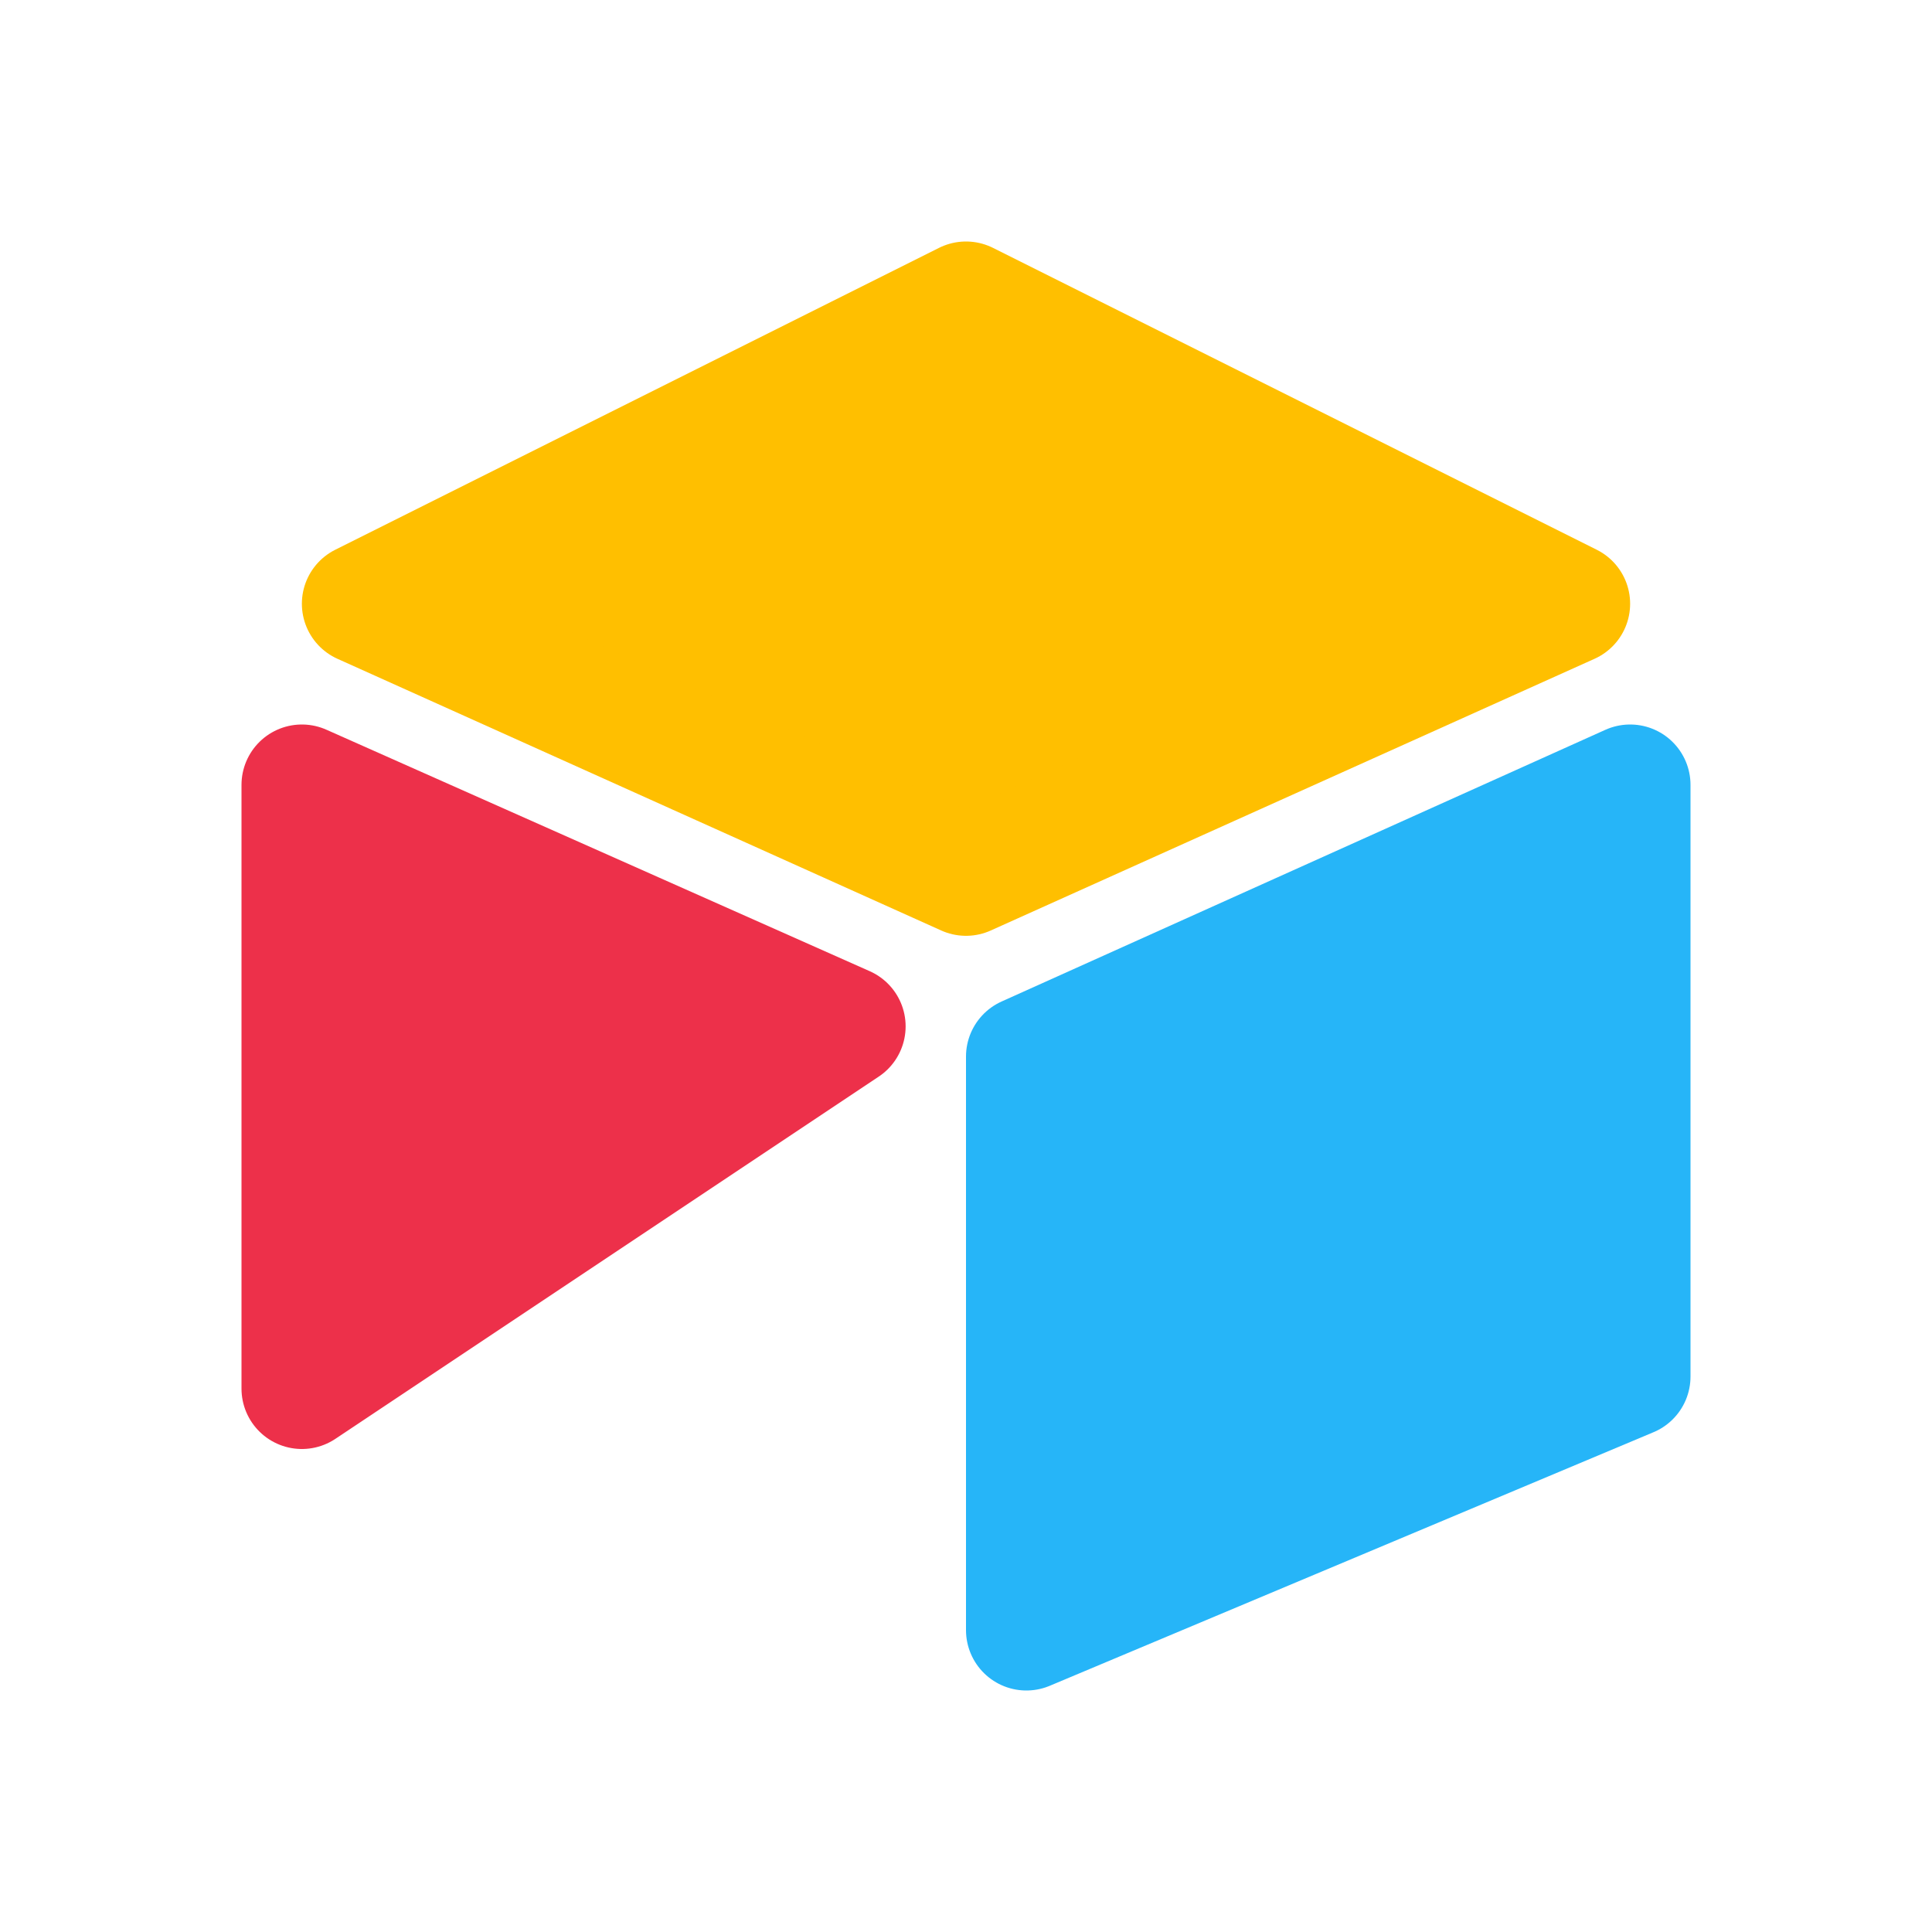
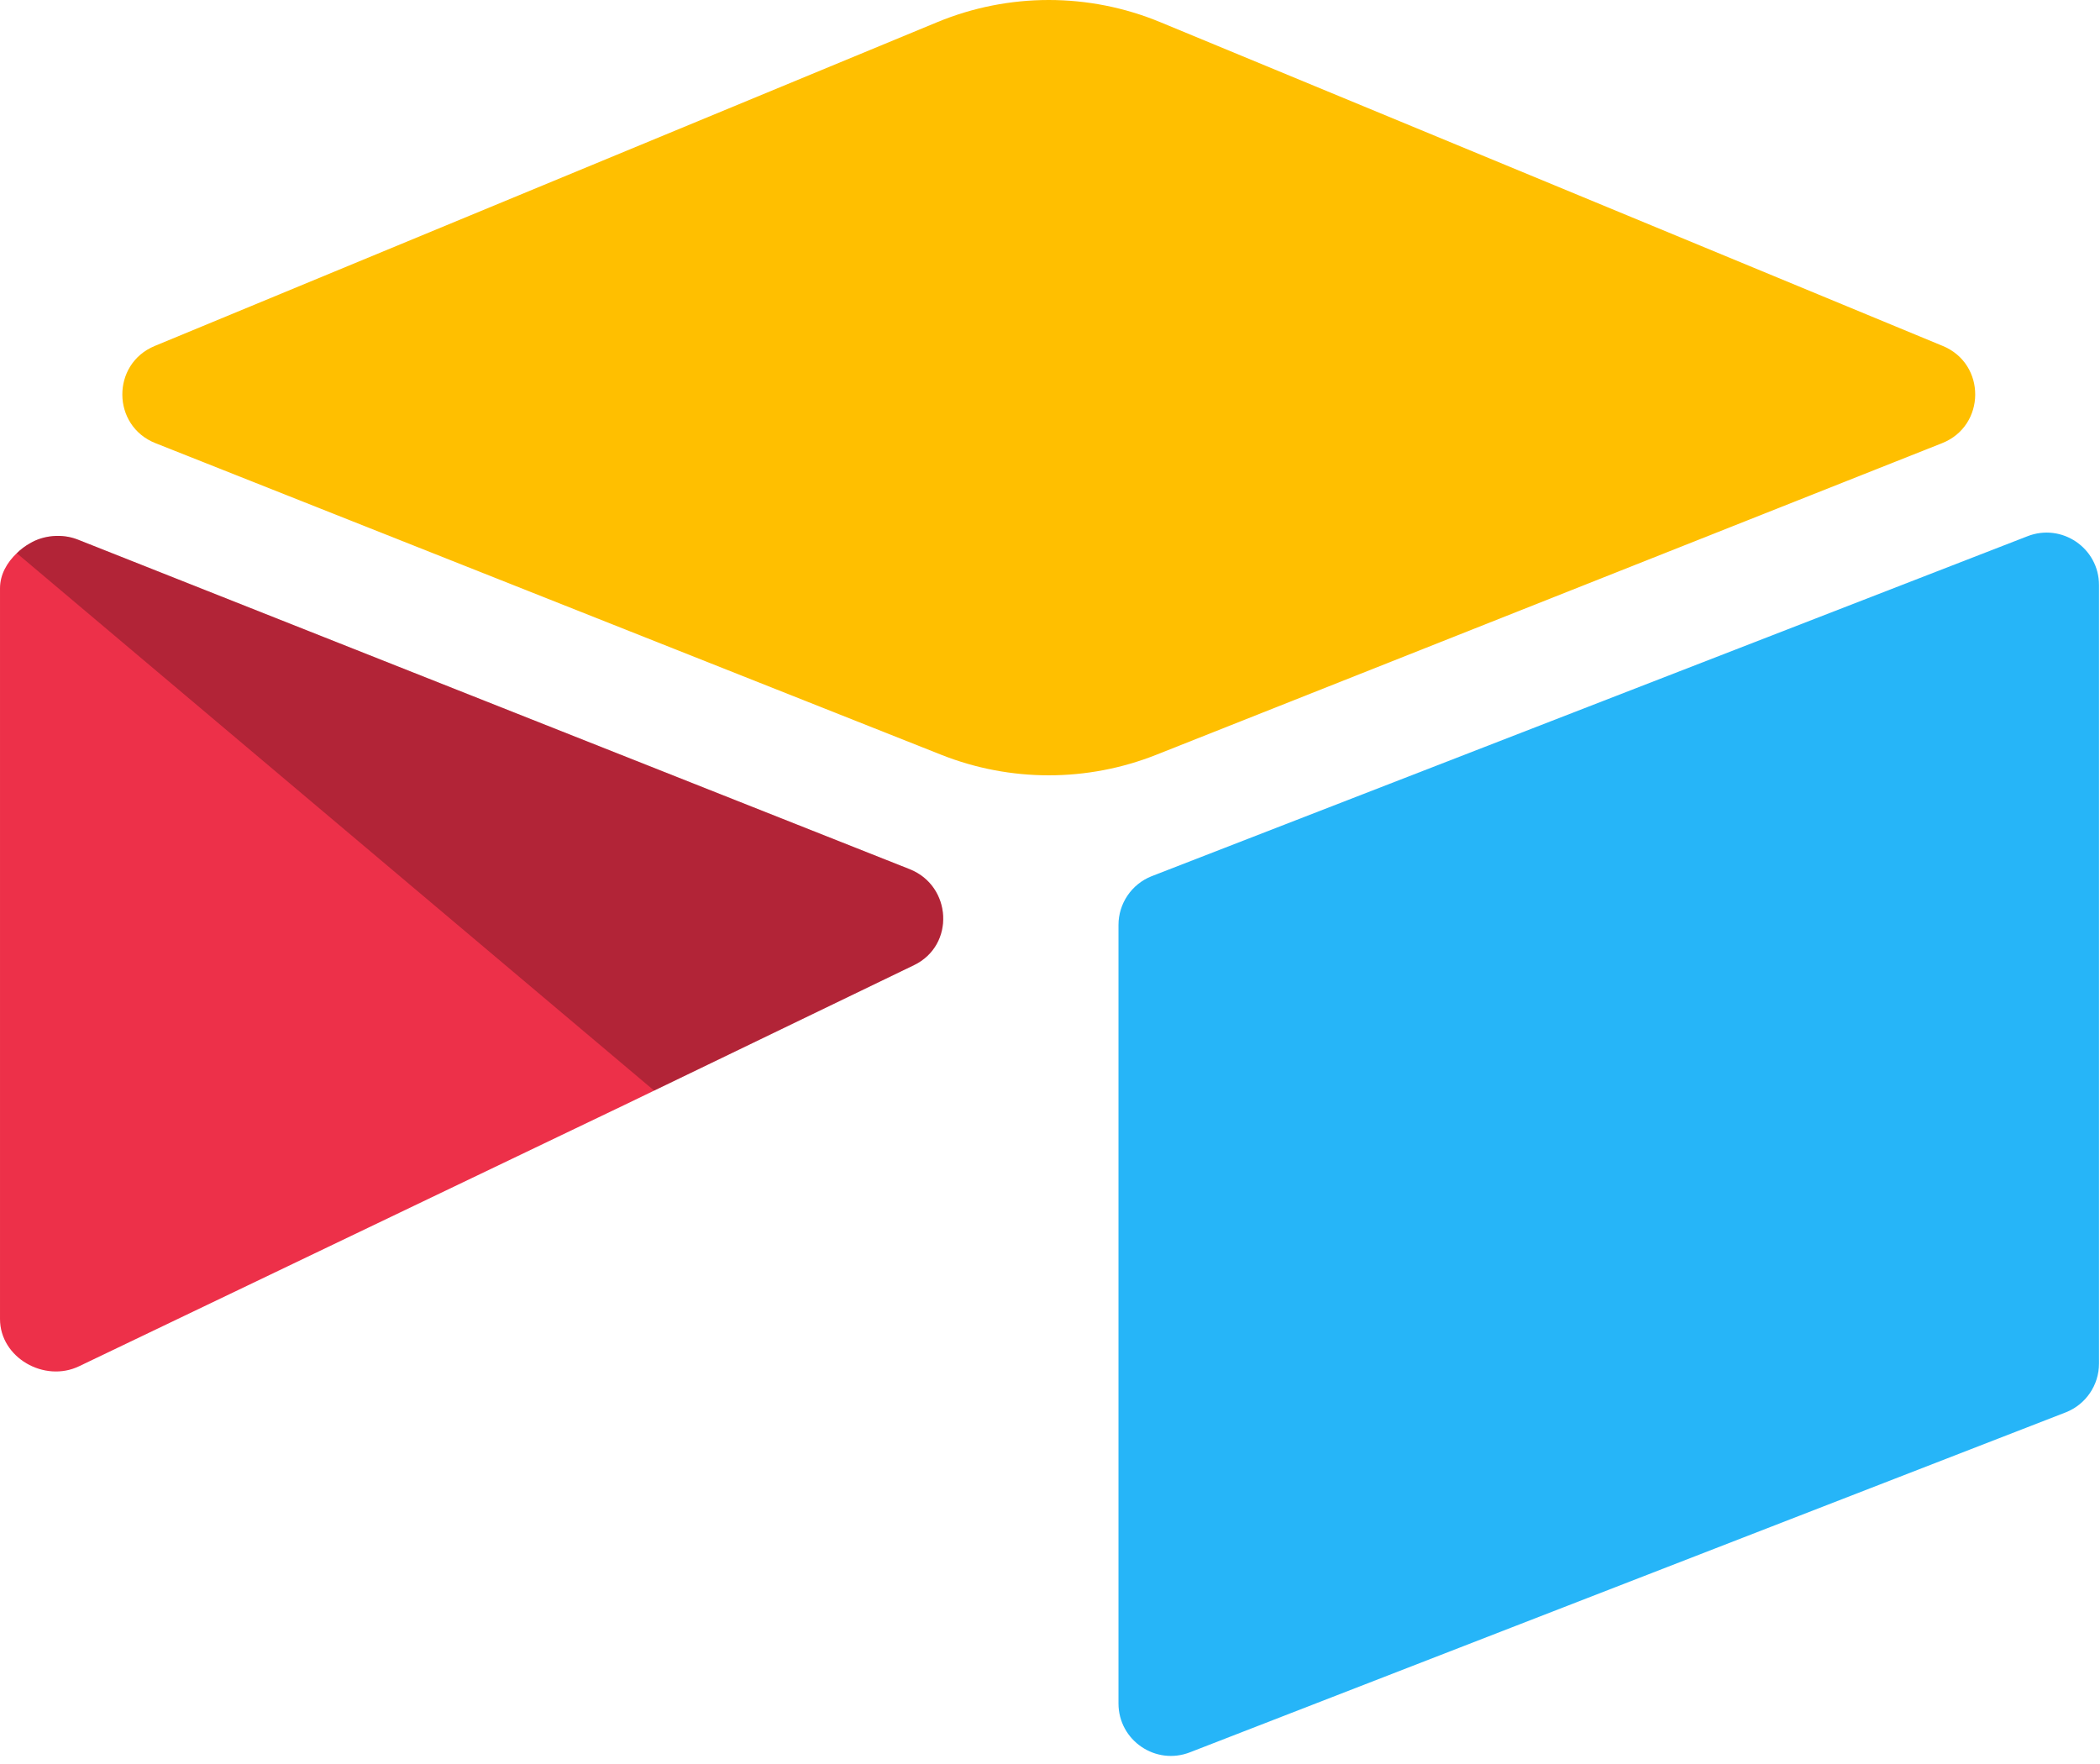
- <svg xmlns="http://www.w3.org/2000/svg" width="32" height="32" viewBox="0 0 32 32" fill="none">
-   <path d="M5 13V23L14 17L5 13Z" fill="#ED304A" stroke="#ED304A" stroke-width="2" stroke-linecap="round" stroke-linejoin="round" />
-   <path d="M17 17.5V27L27 22.8V13L17 17.5Z" fill="#26B5F8" stroke="#26B5F8" stroke-width="2" stroke-linecap="round" stroke-linejoin="round" />
-   <path d="M16 14.5L6 10L16 5L26 10L16 14.5Z" fill="#FFBF00" stroke="#FFBF00" stroke-width="2" stroke-linecap="round" stroke-linejoin="round" />
+ <svg xmlns="http://www.w3.org/2000/svg" width="256px" height="215px" viewBox="0 0 256 215" version="1.1" preserveAspectRatio="xMidYMid">
+   <g>
+     <path d="M114.259,2.701 L18.86,42.176 C13.555,44.371 13.61,51.907 18.949,54.023 L114.746,92.012 C123.164,95.35 132.537,95.35 140.954,92.012 L236.753,54.023 C242.09,51.907 242.146,44.371 236.839,42.176 L141.442,2.701 C132.738,-0.9 122.961,-0.9 114.259,2.701" fill="#FFBF00" />
+     <path d="M136.349,112.757 L136.349,207.659 C136.349,212.173 140.901,215.264 145.096,213.601 L251.844,172.166 C254.281,171.2 255.879,168.845 255.879,166.225 L255.879,71.322 C255.879,66.808 251.328,63.718 247.132,65.381 L140.384,106.815 C137.949,107.781 136.349,110.136 136.349,112.757" fill="#26B5F8" />
+     <path d="M111.423,117.654 L79.742,132.95 L76.526,134.505 L9.65,166.548 C5.411,168.593 0.001,165.504 0.001,160.795 L0.001,71.721 C0.001,70.017 0.874,68.546 2.046,67.438 C2.535,66.948 3.088,66.545 3.664,66.225 C5.262,65.266 7.542,65.01 9.48,65.777 L110.891,105.957 C116.045,108.002 116.45,115.225 111.423,117.654" fill="#ED3049" />
+     <path d="M111.423,117.654 L79.742,132.95 L2.046,67.438 C2.535,66.948 3.088,66.545 3.664,66.225 C5.262,65.266 7.542,65.01 9.48,65.777 L110.891,105.957 C116.045,108.002 116.45,115.225 111.423,117.654" fill-opacity="0.25" fill="#000000" />
+   </g>
</svg>
